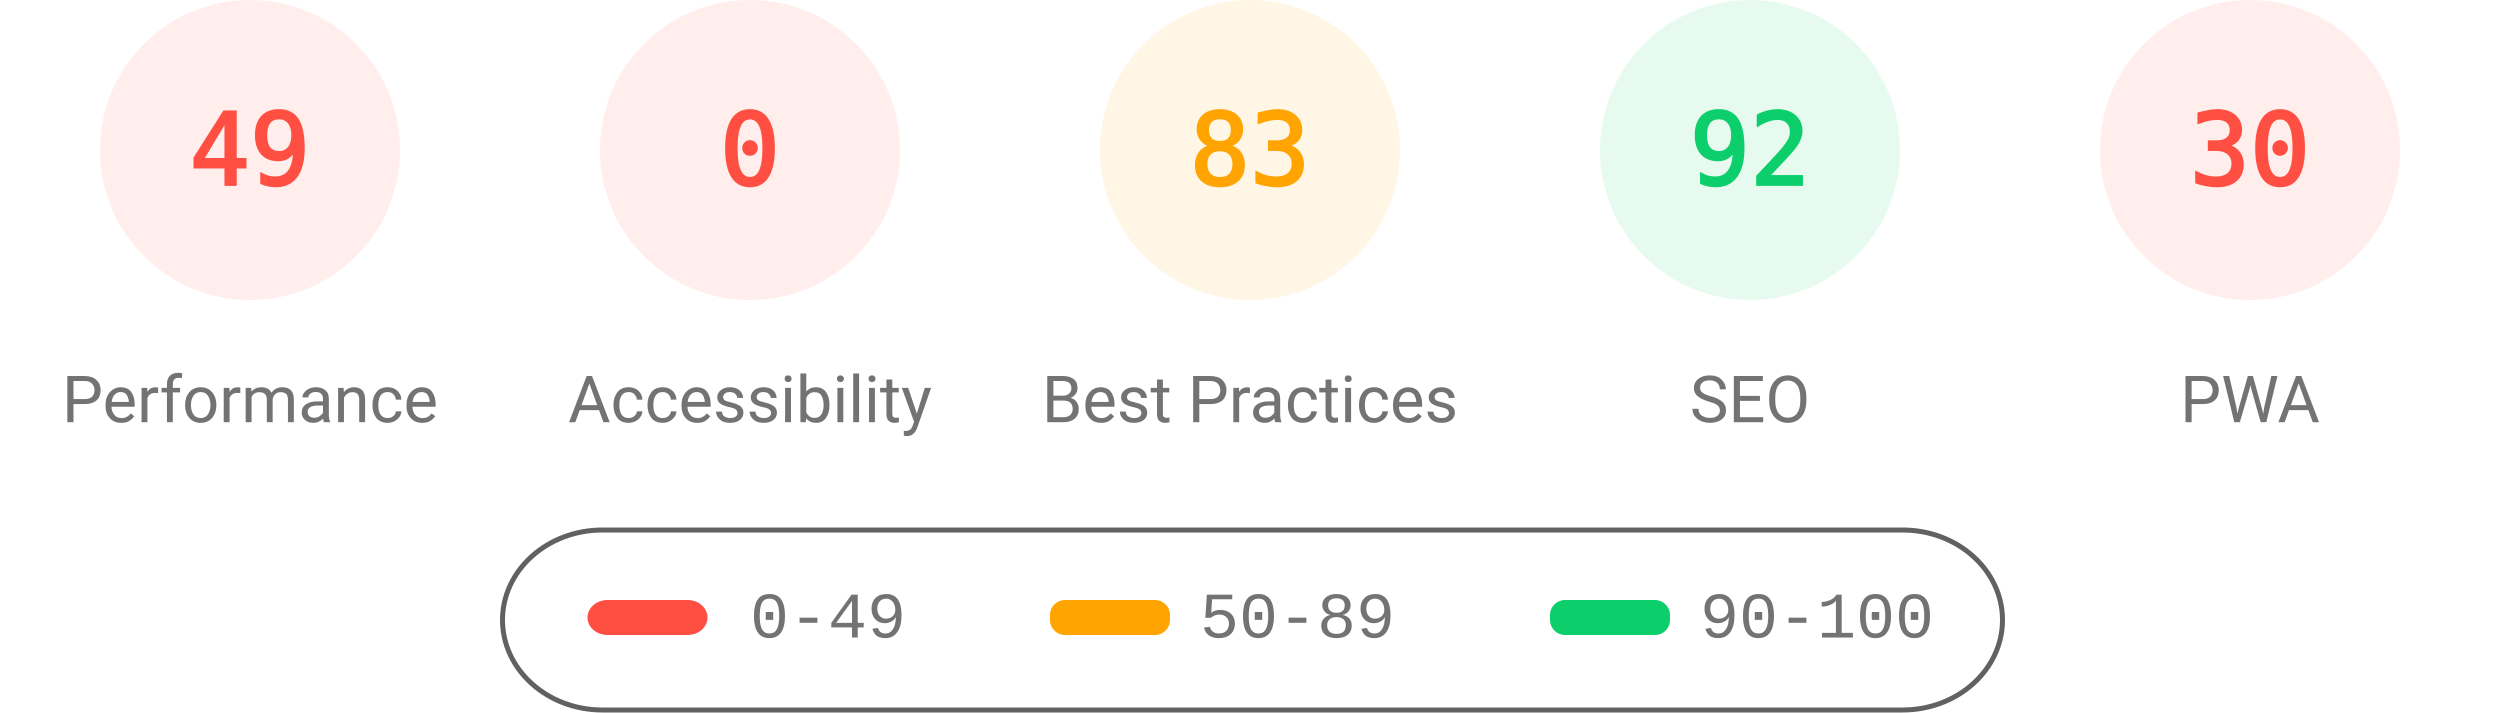
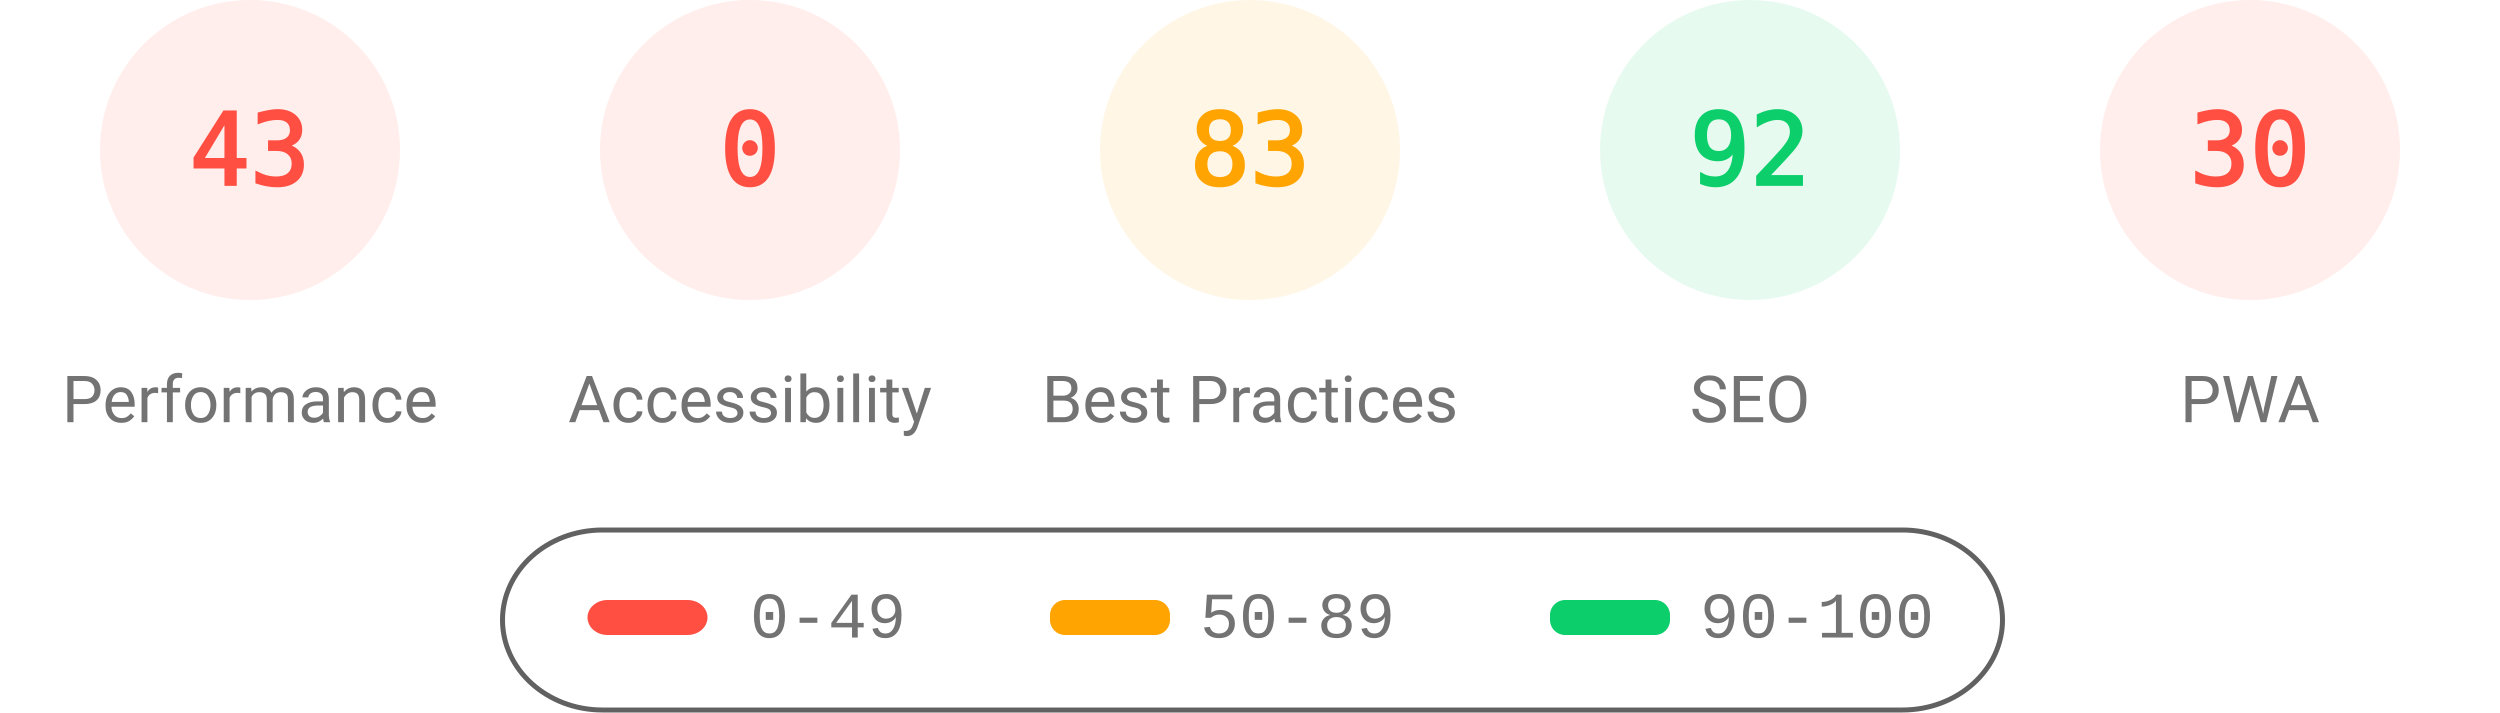
<svg xmlns="http://www.w3.org/2000/svg" fill="none" width="1000" height="285">
  <style>.gauge-base{opacity:.1}.gauge-arc{fill:none;animation-delay:250ms;stroke-linecap:round;transform:rotate(-90deg);transform-origin:100px 60px;animation:load-gauge 1s ease forwards}.guage-text{font-size:40px;font-family:monospace;text-align:center}.guage-red{color:#ff4e42;fill:#ff4e42;stroke:#ff4e42}.guage-orange{color:#ffa400;fill:#ffa400;stroke:#ffa400}.guage-green{color:#0cce6b;fill:#0cce6b;stroke:#0cce6b}.guage-undefined{color:#5c5c5c;fill:#5c5c5c;stroke:#5c5c5c}.guage-title{color:#737373;fill:#737373;stroke:none;font-size:26px;line-height:26px;font-family:Roboto,Halvetica,Arial,sans-serif}@keyframes load-gauge{from{stroke-dasharray:0 352.858}}</style>
  <svg class="guage-div guage-perf guage-red" viewBox="0 0 200 200" width="200" height="200">
    <circle class="gauge-base" r="56" cx="100" cy="60" stroke-width="8" />
-     <circle class="gauge-arc guage-arc-1" r="56" cx="100" cy="60" stroke-width="8" style="stroke-dasharray:172.41,351.858" />
-     <text class="guage-text" x="100" y="60" alignment-baseline="central" dominant-baseline="central" text-anchor="middle">49</text>
+     <circle class="gauge-arc guage-arc-1" r="56" cx="100" cy="60" stroke-width="8" style="stroke-dasharray:151.299,351.858" />
+     <text class="guage-text" x="100" y="60" alignment-baseline="central" dominant-baseline="central" text-anchor="middle">43</text>
    <text class="guage-title" x="100" y="160" alignment-baseline="central" dominant-baseline="central" text-anchor="middle">Performance</text>
  </svg>
  <svg class="guage-div guage-acc guage-red" viewBox="0 0 200 200" width="200" height="200" x="200">
    <circle class="gauge-base" r="56" cx="100" cy="60" stroke-width="8" />
    <circle class="gauge-arc guage-arc-2" r="56" cx="100" cy="60" stroke-width="8" style="stroke-dasharray:0,351.858" />
    <text class="guage-text" x="100" y="60" alignment-baseline="central" dominant-baseline="central" text-anchor="middle">0</text>
    <text class="guage-title" x="100" y="160" alignment-baseline="central" dominant-baseline="central" text-anchor="middle">Accessibility</text>
  </svg>
  <svg class="guage-div guage-best guage-orange" viewBox="0 0 200 200" width="200" height="200" x="400">
    <circle class="gauge-base" r="56" cx="100" cy="60" stroke-width="8" />
    <circle class="gauge-arc guage-arc-3" r="56" cx="100" cy="60" stroke-width="8" style="stroke-dasharray:292.042,351.858" />
    <text class="guage-text" x="100" y="60" alignment-baseline="central" dominant-baseline="central" text-anchor="middle">83</text>
    <text class="guage-title" x="100" y="160" alignment-baseline="central" dominant-baseline="central" text-anchor="middle">Best Practices</text>
  </svg>
  <svg class="guage-div guage-seo guage-green" viewBox="0 0 200 200" width="200" height="200" x="600">
    <circle class="gauge-base" r="56" cx="100" cy="60" stroke-width="8" />
    <circle class="gauge-arc guage-arc-4" r="56" cx="100" cy="60" stroke-width="8" style="stroke-dasharray:323.709,351.858" />
    <text class="guage-text" x="100" y="60" alignment-baseline="central" dominant-baseline="central" text-anchor="middle">92</text>
    <text class="guage-title" x="100" y="160" alignment-baseline="central" dominant-baseline="central" text-anchor="middle">SEO</text>
  </svg>
  <svg class="guage-div guage-pwa guage-red" viewBox="0 0 200 200" width="200" height="200" x="800">
    <circle class="gauge-base" r="56" cx="100" cy="60" stroke-width="8" />
    <circle class="gauge-arc guage-arc-4" r="56" cx="100" cy="60" stroke-width="8" style="stroke-dasharray:105.557,351.858" />
    <text class="guage-text" x="100" y="60" alignment-baseline="central" dominant-baseline="central" text-anchor="middle">30</text>
    <text class="guage-title" x="100" y="160" alignment-baseline="central" dominant-baseline="central" text-anchor="middle">PWA</text>
  </svg>
  <svg width="604" height="76" x="200" y="210">
    <path fill="none" id="canvas_background" d="M-1-1h604v80H-1z" />
    <rect fill-opacity="0" stroke="#616161" stroke-width="2" rx="40" id="svg_2" height="72" width="600" y="2" x="1" fill="#000" />
    <rect stroke="#000" rx="8" id="svg_3" height="14" width="48" y="30" x="35" stroke-opacity="null" stroke-width="0" fill="#ff4e42" />
    <rect stroke="#000" rx="6" id="svg_4" height="14" width="48" y="30" x="220" stroke-opacity="null" stroke-width="0" fill="#ffa400" />
    <rect stroke="#000" rx="6" id="svg_5" height="14" width="48" y="30" x="420" stroke-opacity="null" stroke-width="0" fill="#0cce6b" />
    <text xml:space="preserve" text-anchor="start" font-family="'Courier New', Courier, monospace" font-size="26" id="svg_6" y="45" x="100" stroke-opacity="null" stroke-width="0" stroke="#000" fill="#737373">0-49</text>
    <text xml:space="preserve" text-anchor="start" font-family="'Courier New', Courier, monospace" font-size="26" id="svg_7" y="45" x="280" stroke-opacity="null" stroke-width="0" stroke="#000" fill="#737373">50-89</text>
    <text xml:space="preserve" text-anchor="start" font-family="'Courier New', Courier, monospace" font-size="26" id="svg_8" y="45" x="480" stroke-opacity="null" stroke-width="0" stroke="#000" fill="#737373">90-100</text>
  </svg>
</svg>
